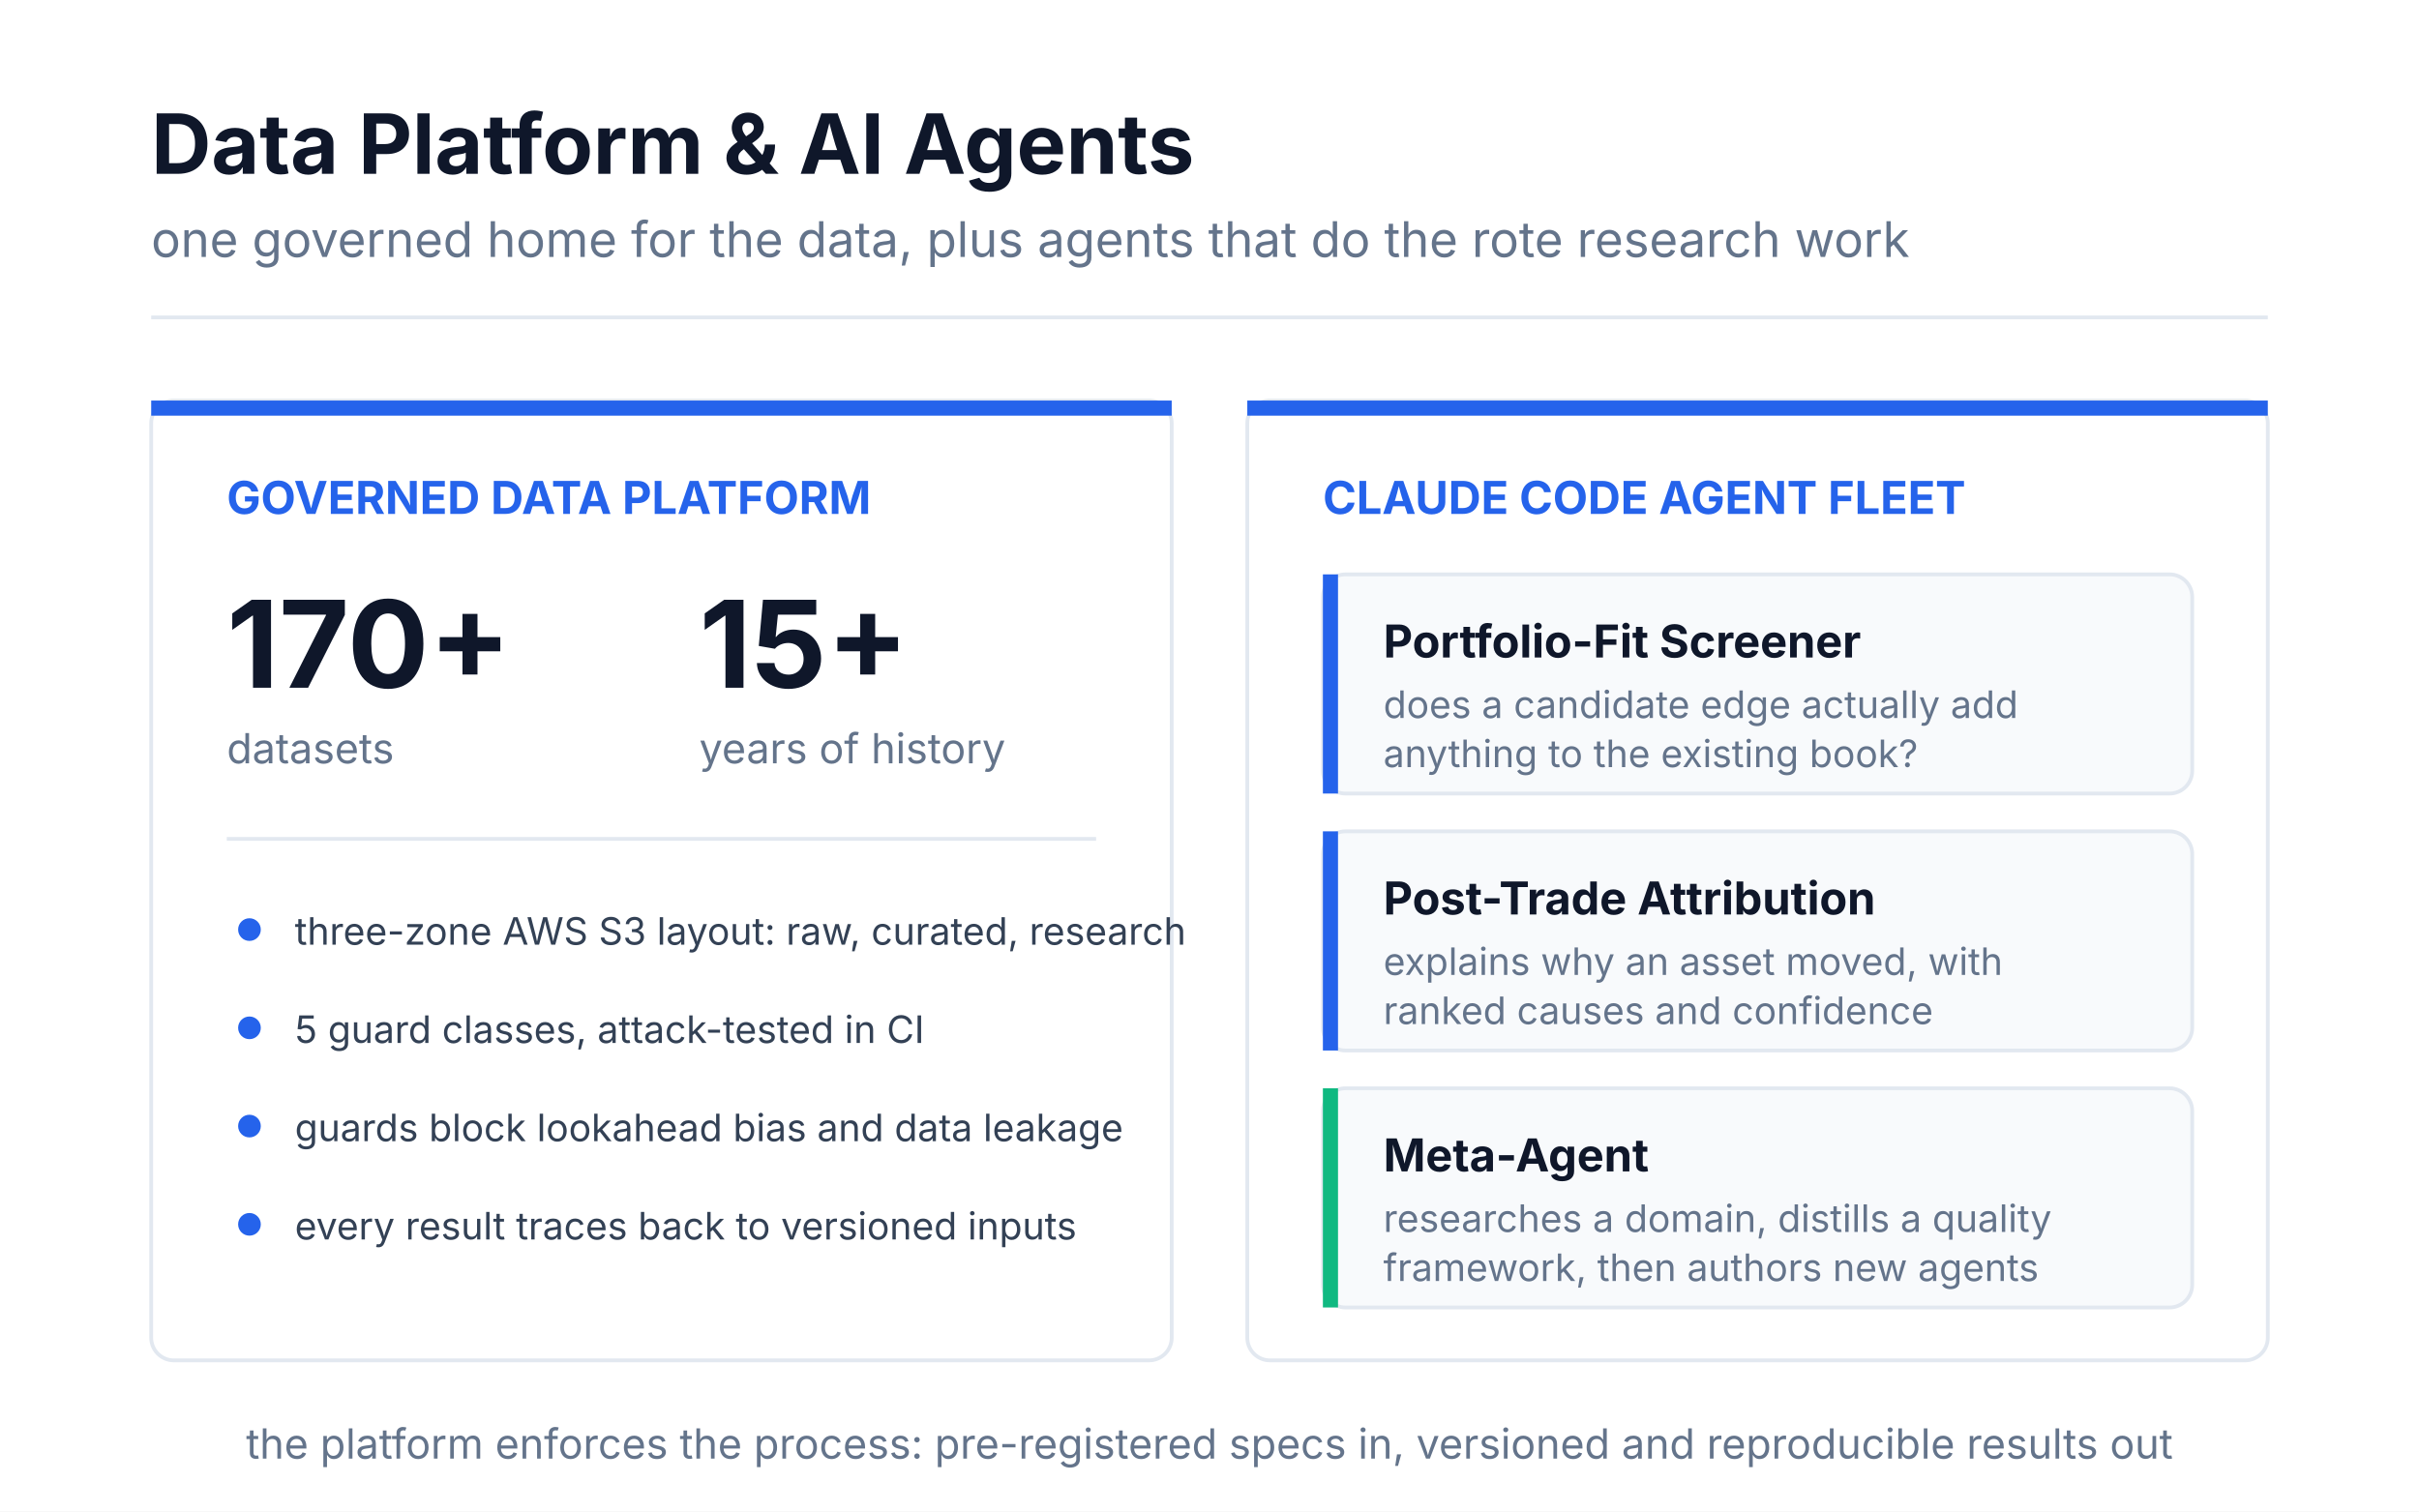
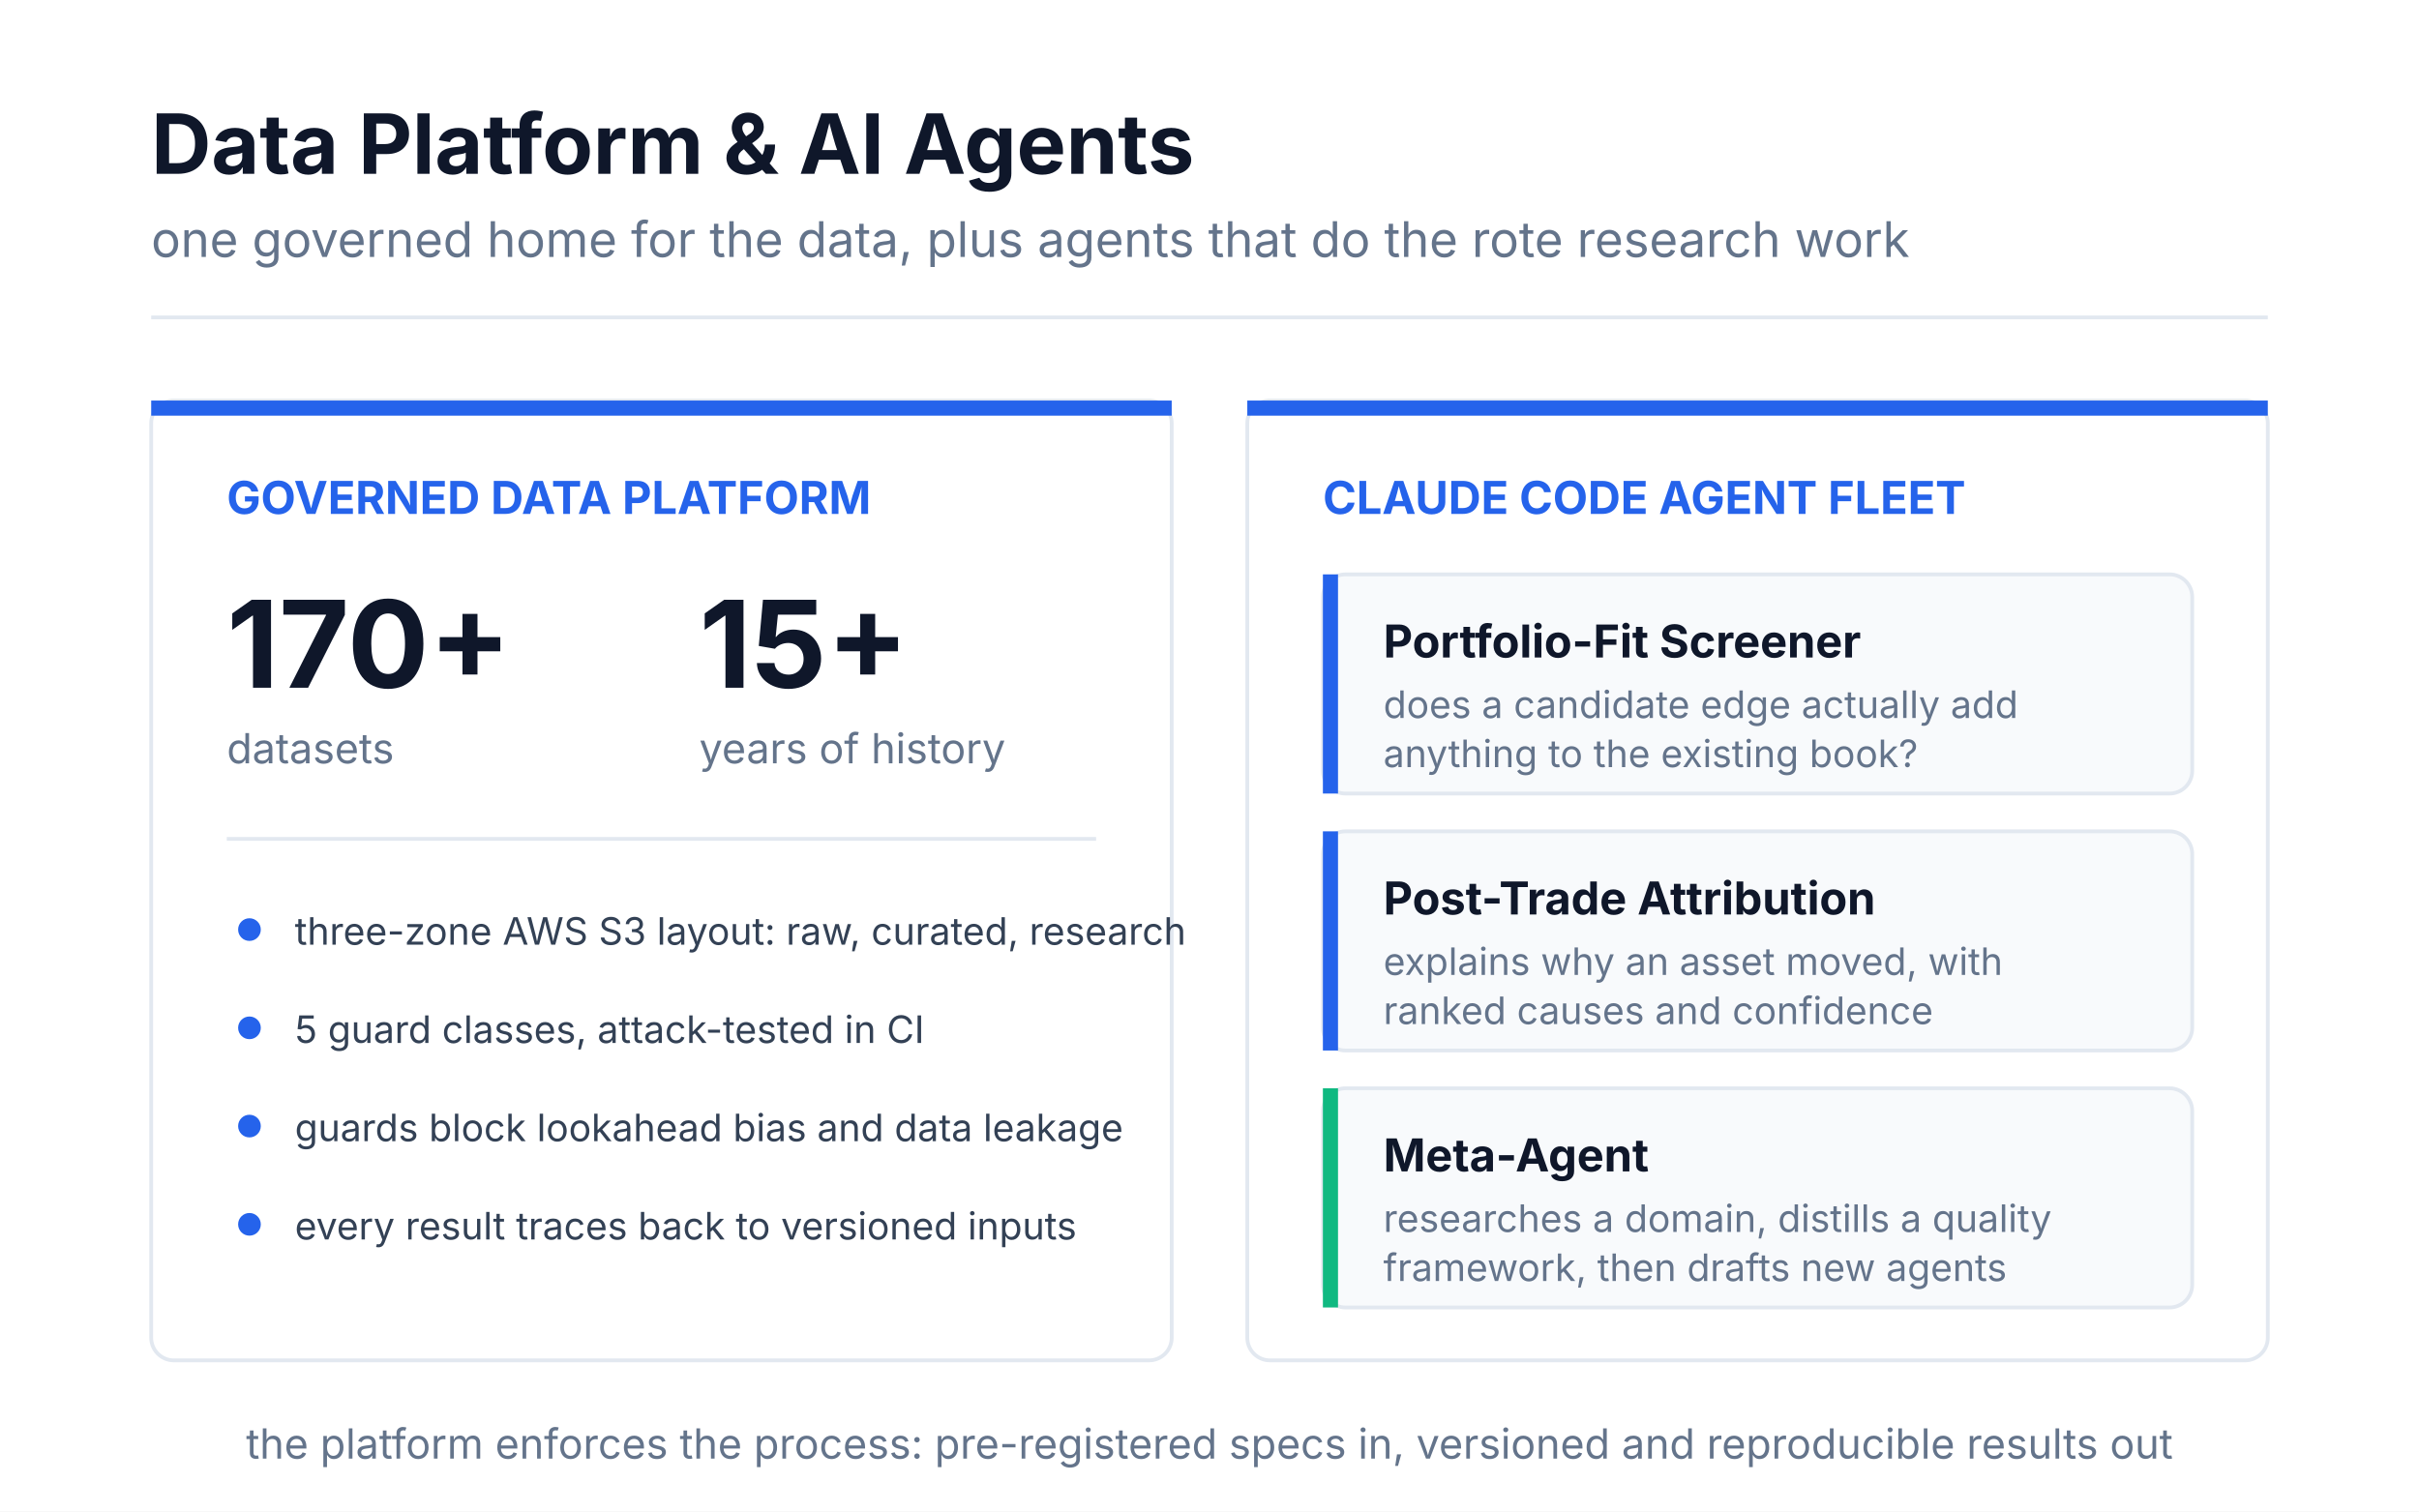
<svg xmlns="http://www.w3.org/2000/svg" width="640" height="400" viewBox="0 0 640 400" font-family="Helvetica Neue, Inter, Arial, sans-serif">
  <rect width="640" height="400" fill="#FFFFFF" />
  <text x="40" y="46" font-size="22" font-weight="700" fill="#0F172A">Data Platform &amp; AI Agents</text>
  <text x="40" y="68" font-size="13" fill="#64748B">one governed home for the data, plus agents that do the rote research work</text>
  <line x1="40" y1="84" x2="600" y2="84" stroke="#E2E8F0" stroke-width="1" />
  <g>
    <rect x="40" y="106" width="270" height="254" rx="6" fill="#FFFFFF" stroke="#E2E8F0" stroke-width="1" />
    <rect x="40" y="106" width="270" height="4" fill="#2563EB" />
    <text x="60" y="136" font-size="12" font-weight="700" fill="#2563EB">GOVERNED DATA PLATFORM</text>
    <text x="60" y="182" font-size="32" font-weight="700" fill="#0F172A">170+</text>
    <text x="60" y="202" font-size="11" fill="#64748B">datasets</text>
    <text x="185" y="182" font-size="32" font-weight="700" fill="#0F172A">15+</text>
    <text x="185" y="202" font-size="11" fill="#64748B">years of history</text>
    <line x1="60" y1="222" x2="290" y2="222" stroke="#E2E8F0" stroke-width="1" />
    <circle cx="66" cy="246" r="3" fill="#2563EB" />
    <text x="78" y="250" font-size="10" fill="#334155">three-zone AWS S3 layout: raw, curated, research</text>
    <circle cx="66" cy="272" r="3" fill="#2563EB" />
    <text x="78" y="276" font-size="10" fill="#334155">5 guard classes, attack-tested in CI</text>
    <circle cx="66" cy="298" r="3" fill="#2563EB" />
    <text x="78" y="302" font-size="10" fill="#334155">guards block lookahead bias and data leakage</text>
    <circle cx="66" cy="324" r="3" fill="#2563EB" />
    <text x="78" y="328" font-size="10" fill="#334155">every result traces back to versioned inputs</text>
  </g>
  <g>
    <rect x="330" y="106" width="270" height="254" rx="6" fill="#FFFFFF" stroke="#E2E8F0" stroke-width="1" />
    <rect x="330" y="106" width="270" height="4" fill="#2563EB" />
    <text x="350" y="136" font-size="12" font-weight="700" fill="#2563EB">CLAUDE CODE AGENT FLEET</text>
    <rect x="350" y="152" width="230" height="58" rx="6" fill="#F8FAFC" stroke="#E2E8F0" stroke-width="1" />
    <rect x="350" y="152" width="4" height="58" fill="#2563EB" />
    <text x="366" y="174" font-size="12" font-weight="700" fill="#0F172A">Portfolio-Fit Screener</text>
    <text x="366" y="190" font-size="10" fill="#64748B">does a candidate edge actually add</text>
    <text x="366" y="203" font-size="10" fill="#64748B">anything to the existing book?</text>
    <rect x="350" y="220" width="230" height="58" rx="6" fill="#F8FAFC" stroke="#E2E8F0" stroke-width="1" />
    <rect x="350" y="220" width="4" height="58" fill="#2563EB" />
    <text x="366" y="242" font-size="12" font-weight="700" fill="#0F172A">Post-Trade Attribution</text>
    <text x="366" y="258" font-size="10" fill="#64748B">explains why an asset moved, with</text>
    <text x="366" y="271" font-size="10" fill="#64748B">ranked causes and confidence</text>
    <rect x="350" y="288" width="230" height="58" rx="6" fill="#F8FAFC" stroke="#E2E8F0" stroke-width="1" />
    <rect x="350" y="288" width="4" height="58" fill="#10B981" />
    <text x="366" y="310" font-size="12" font-weight="700" fill="#0F172A">Meta-Agent</text>
    <text x="366" y="326" font-size="10" fill="#64748B">researches a domain, distills a quality</text>
-     <text x="366" y="339" font-size="10" fill="#64748B">framework, then authors new agents</text>
+     <text x="366" y="339" font-size="10" fill="#64748B">framework, then drafts new agents</text>
  </g>
  <text x="320" y="386" font-size="11" fill="#64748B" text-anchor="middle">the platform enforces the process: pre-registered specs in, versioned and reproducible results out</text>
</svg>
